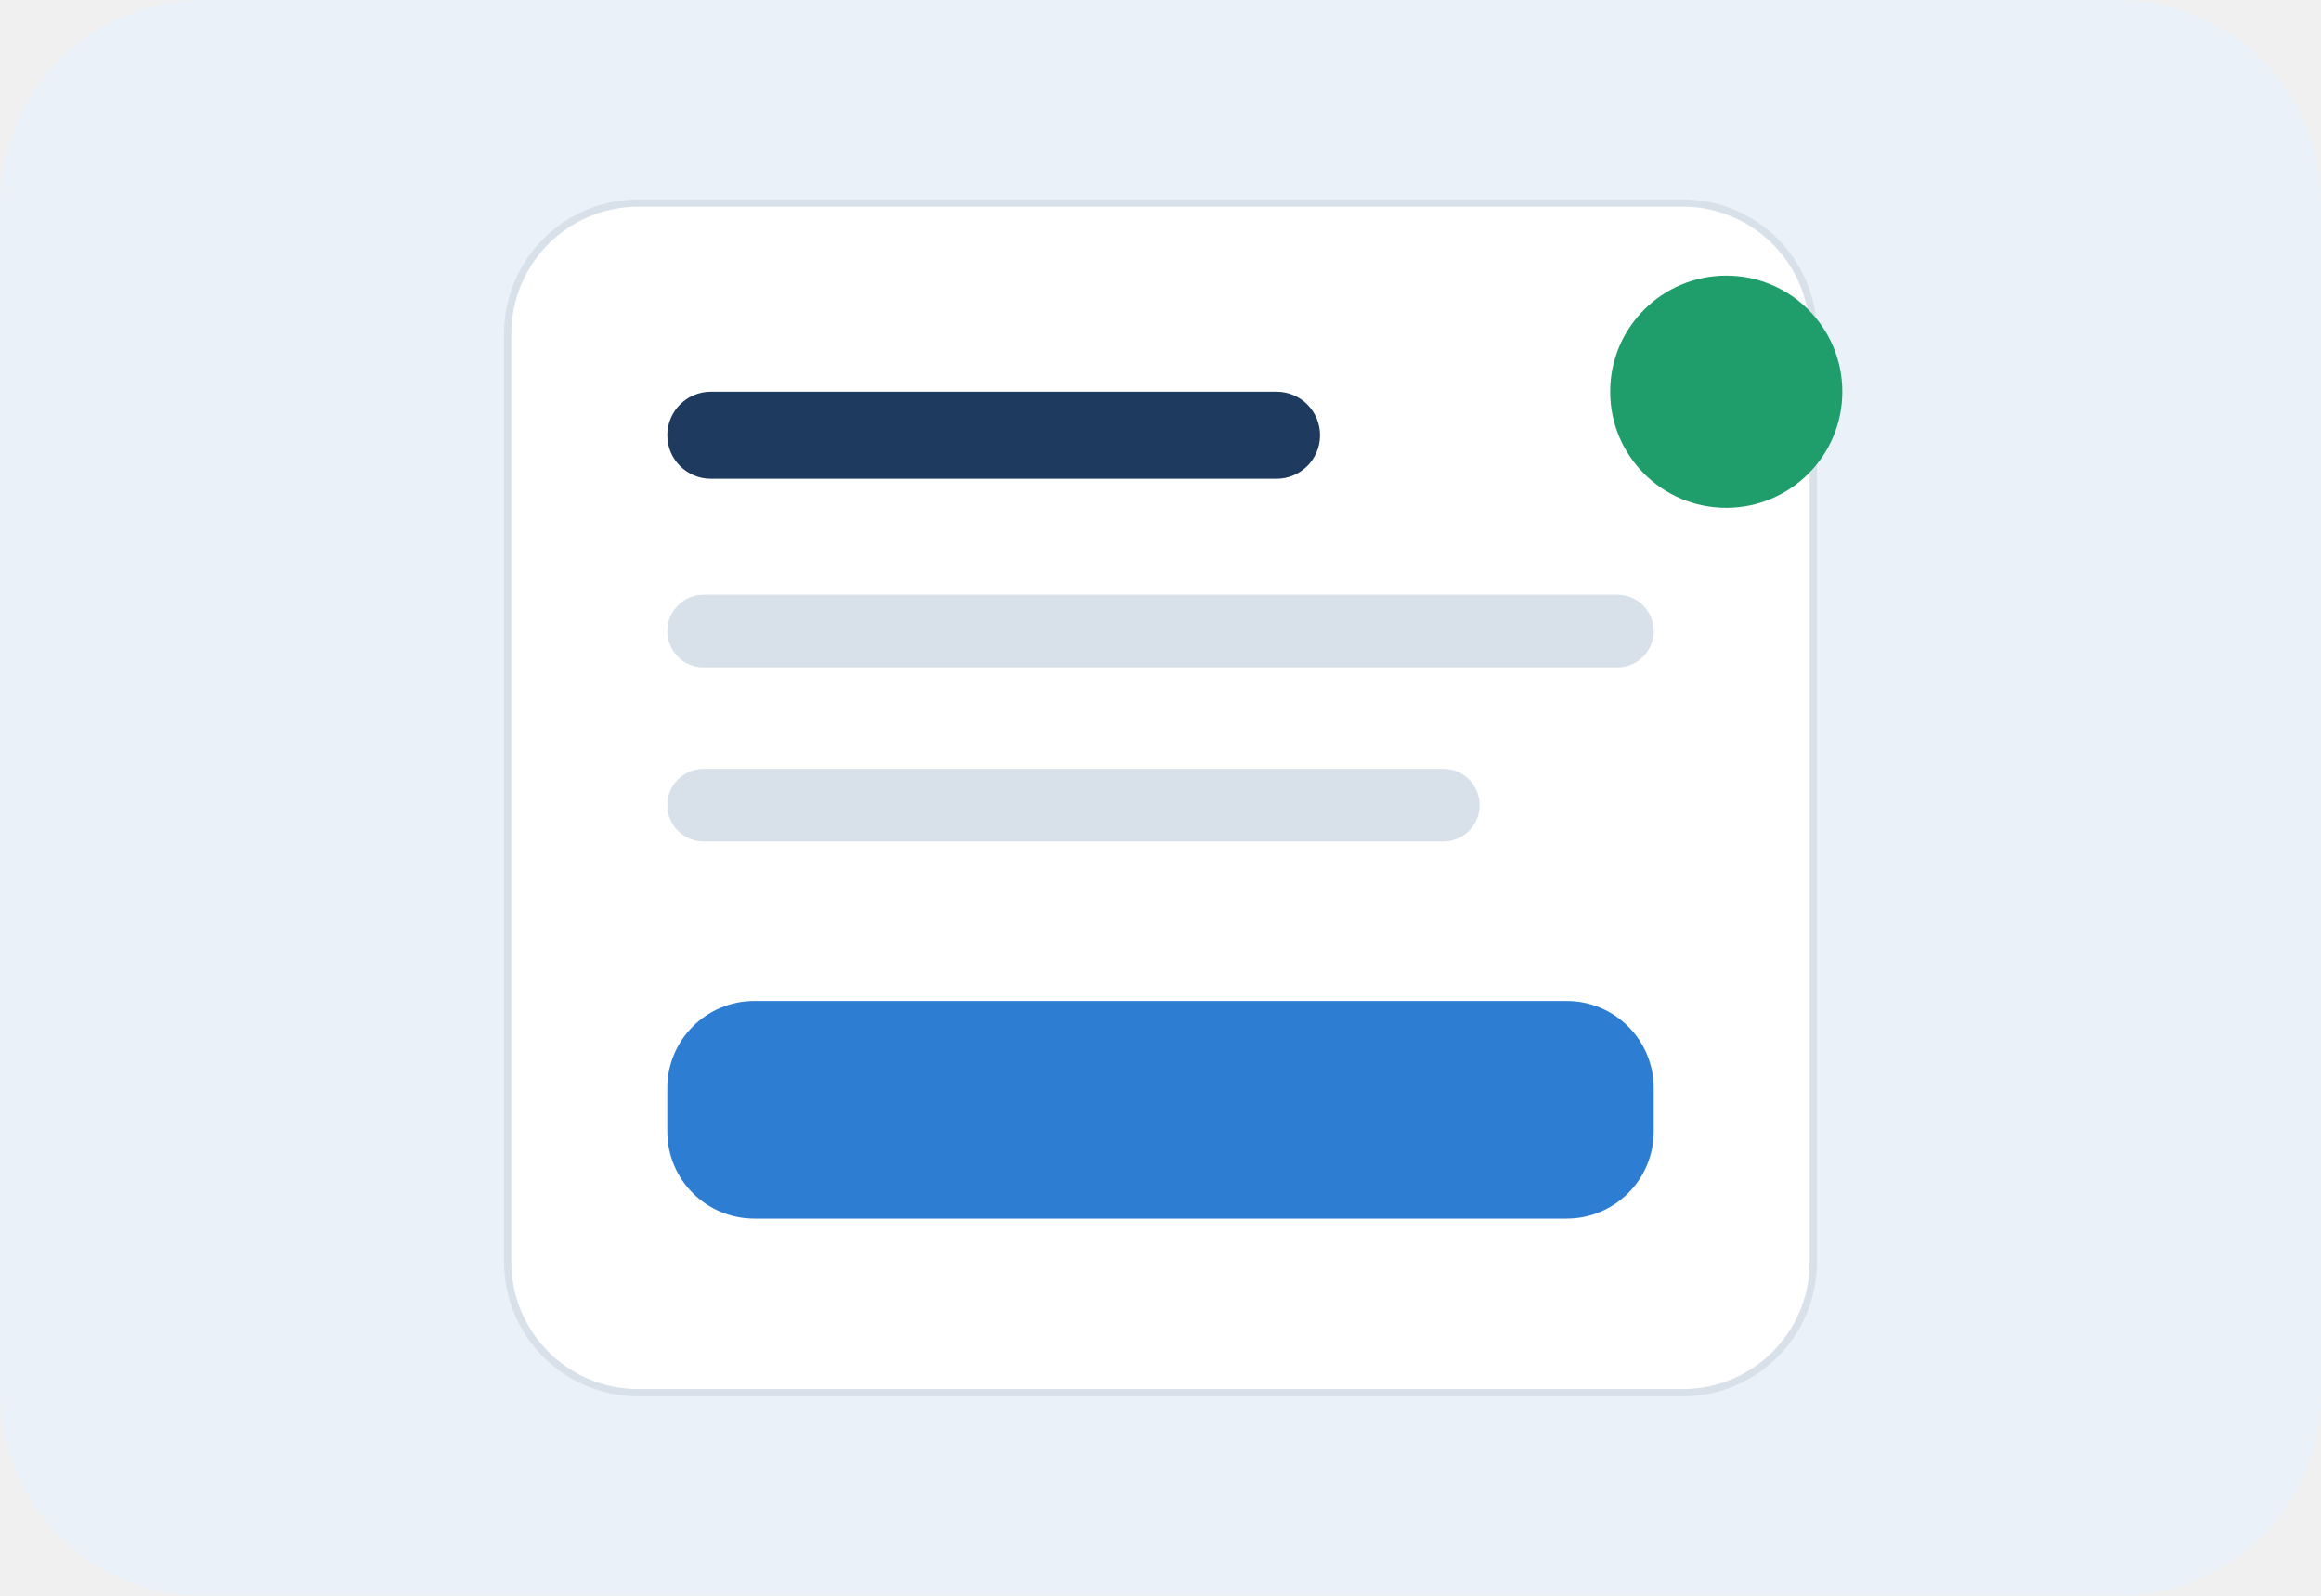
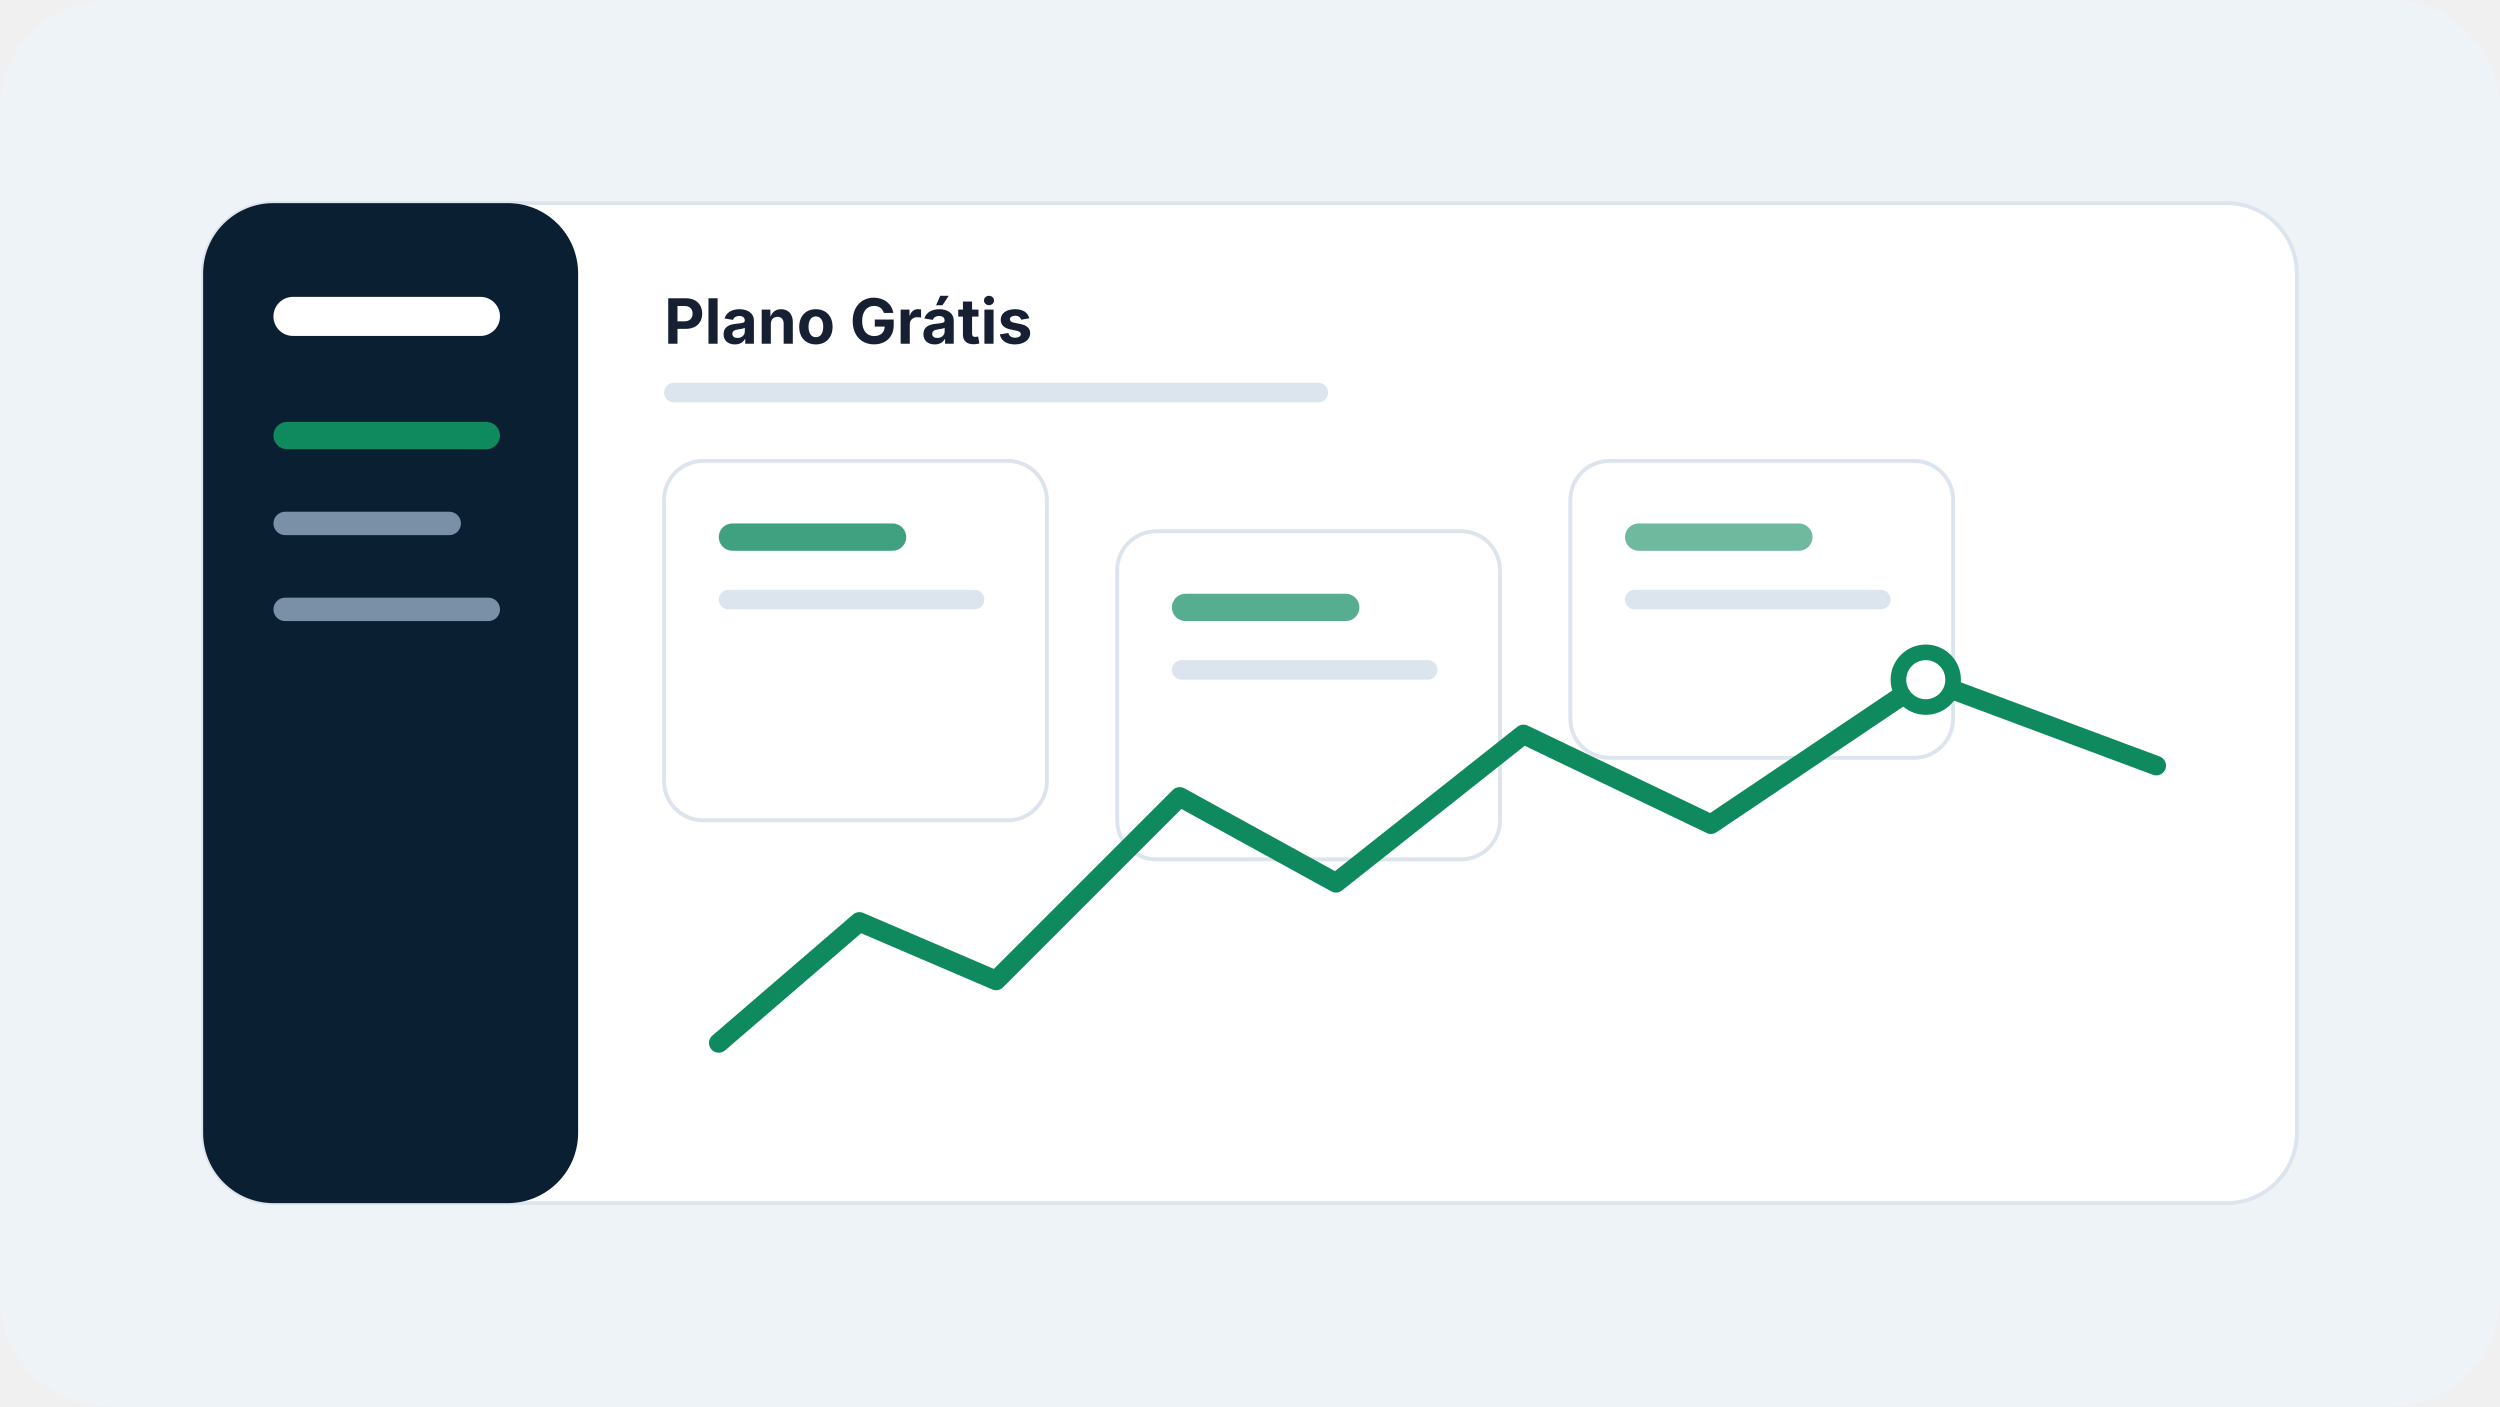
- <svg xmlns="http://www.w3.org/2000/svg" viewBox="0 0 320 220" role="img" aria-labelledby="title">
-   <rect width="320" height="220" rx="28" fill="#EAF1F8" />
-   <rect x="70" y="28" width="180" height="164" rx="18" fill="#fff" stroke="#D8E0EA" />
-   <rect x="92" y="54" width="90" height="12" rx="6" fill="#1E3A5F" />
-   <rect x="92" y="82" width="136" height="10" rx="5" fill="#D8E0EA" />
-   <rect x="92" y="106" width="112" height="10" rx="5" fill="#D8E0EA" />
-   <rect x="92" y="138" width="136" height="30" rx="12" fill="#2D7DD2" />
-   <circle cx="238" cy="54" r="16" fill="#1F9D6B" />
+ <svg xmlns="http://www.w3.org/2000/svg" width="640" height="360" viewBox="0 0 640 360" role="img" aria-labelledby="t d">
+   <rect width="640" height="360" rx="28" fill="#EEF3F8" />
+   <rect x="52" y="52" width="536" height="256" rx="18" fill="#fff" stroke="#DCE4ED" />
+   <rect x="52" y="52" width="96" height="256" rx="18" fill="#0B1F33" />
+   <rect x="70" y="76" width="58" height="10" rx="5" fill="#fff" />
+   <rect x="70" y="108" width="58" height="7" rx="3.5" fill="#0F8A5F" />
+   <rect x="70" y="131" width="48" height="6" rx="3" fill="#7990A7" />
+   <rect x="70" y="153" width="58" height="6" rx="3" fill="#7990A7" />
+   <text x="170" y="88" fill="#172033" font-family="Inter,Arial,sans-serif" font-weight="700" font-size="16">Plano Grátis</text>
+   <rect x="170" y="98" width="170" height="5" rx="2.5" fill="#DCE4ED" />
+   <rect x="170" y="118" width="98" height="92" rx="10" fill="white" stroke="#DCE4ED" />
+   <rect x="184" y="134" width="48" height="7" rx="3.5" fill="#0F8A5F" opacity=".8" />
+   <rect x="184" y="151" width="68" height="5" rx="2.5" fill="#DCE4ED" />
+   <rect x="286" y="136" width="98" height="84" rx="10" fill="white" stroke="#DCE4ED" />
+   <rect x="300" y="152" width="48" height="7" rx="3.5" fill="#0F8A5F" opacity=".7" />
+   <rect x="300" y="169" width="68" height="5" rx="2.5" fill="#DCE4ED" />
+   <rect x="402" y="118" width="98" height="76" rx="10" fill="white" stroke="#DCE4ED" />
+   <rect x="416" y="134" width="48" height="7" rx="3.5" fill="#0F8A5F" opacity=".6" />
+   <rect x="416" y="151" width="68" height="5" rx="2.5" fill="#DCE4ED" />
+   <path d="M184 267 L220 236 L255 251 L302 204 L342 226 L390 188 L438 211 L493 174 L552 196" fill="none" stroke="#0F8A5F" stroke-width="5" stroke-linecap="round" stroke-linejoin="round" />
+   <circle cx="493" cy="174" r="7" fill="white" stroke="#0F8A5F" stroke-width="4" />
</svg>
